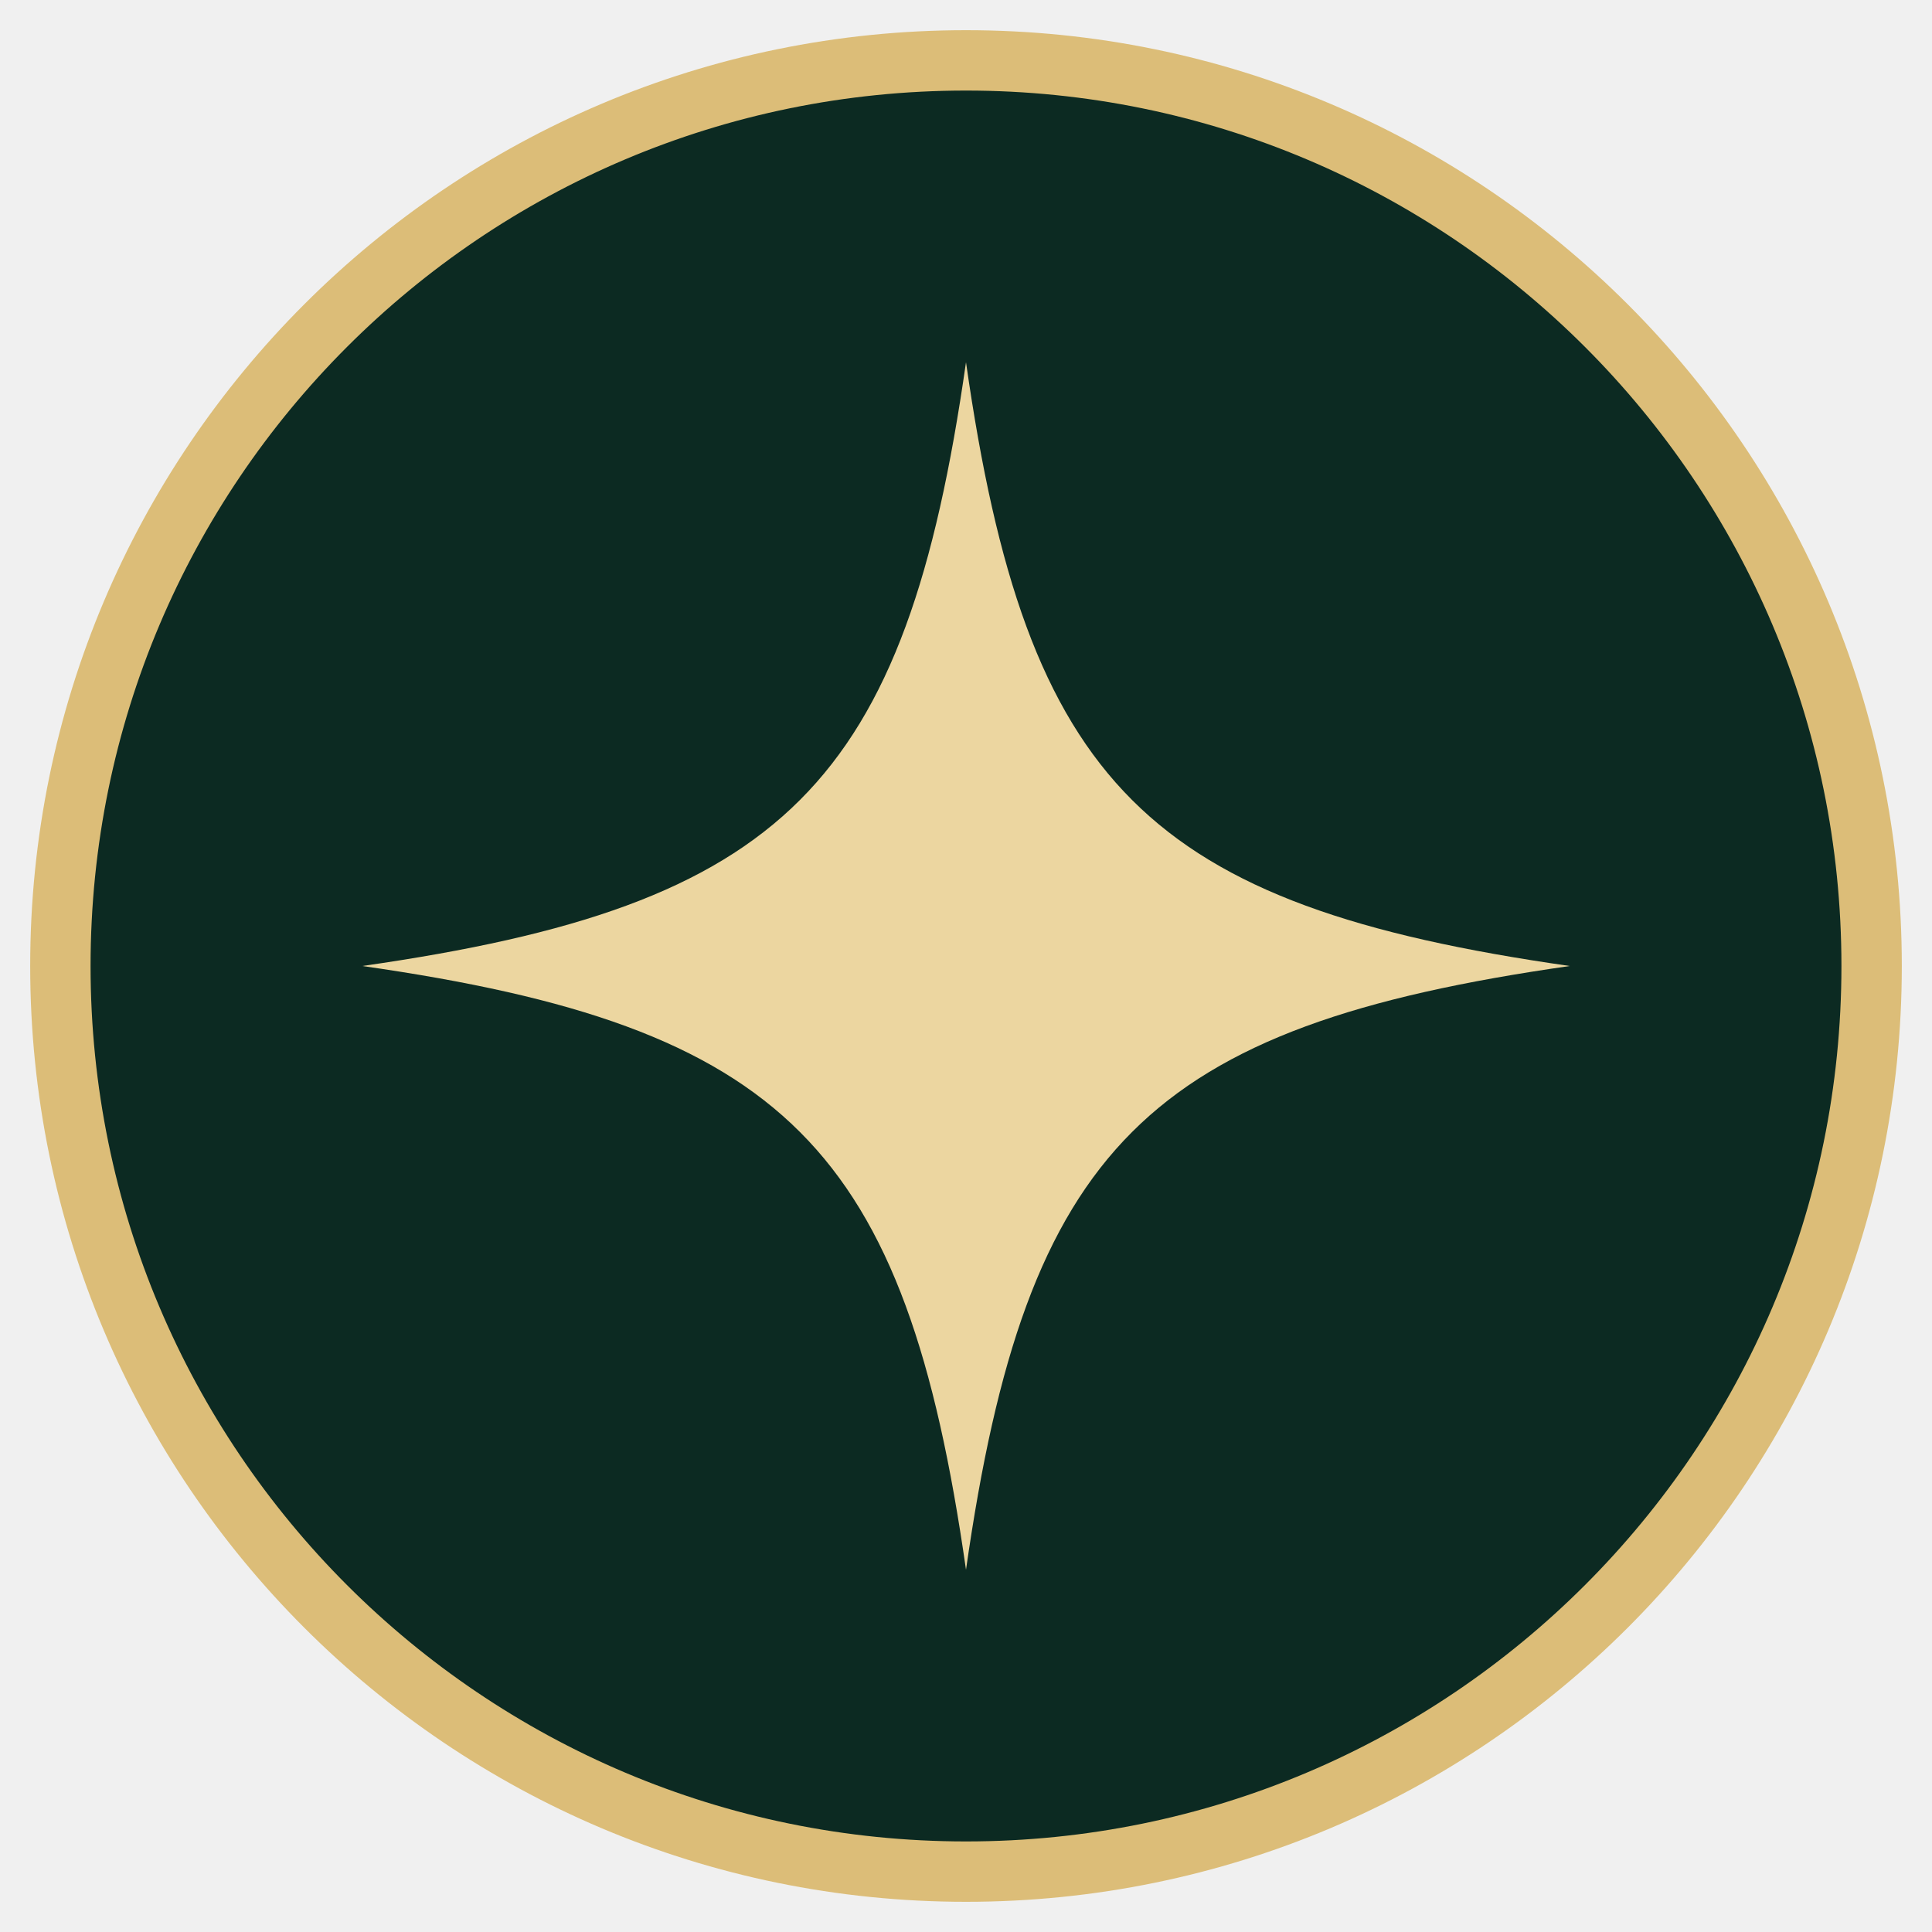
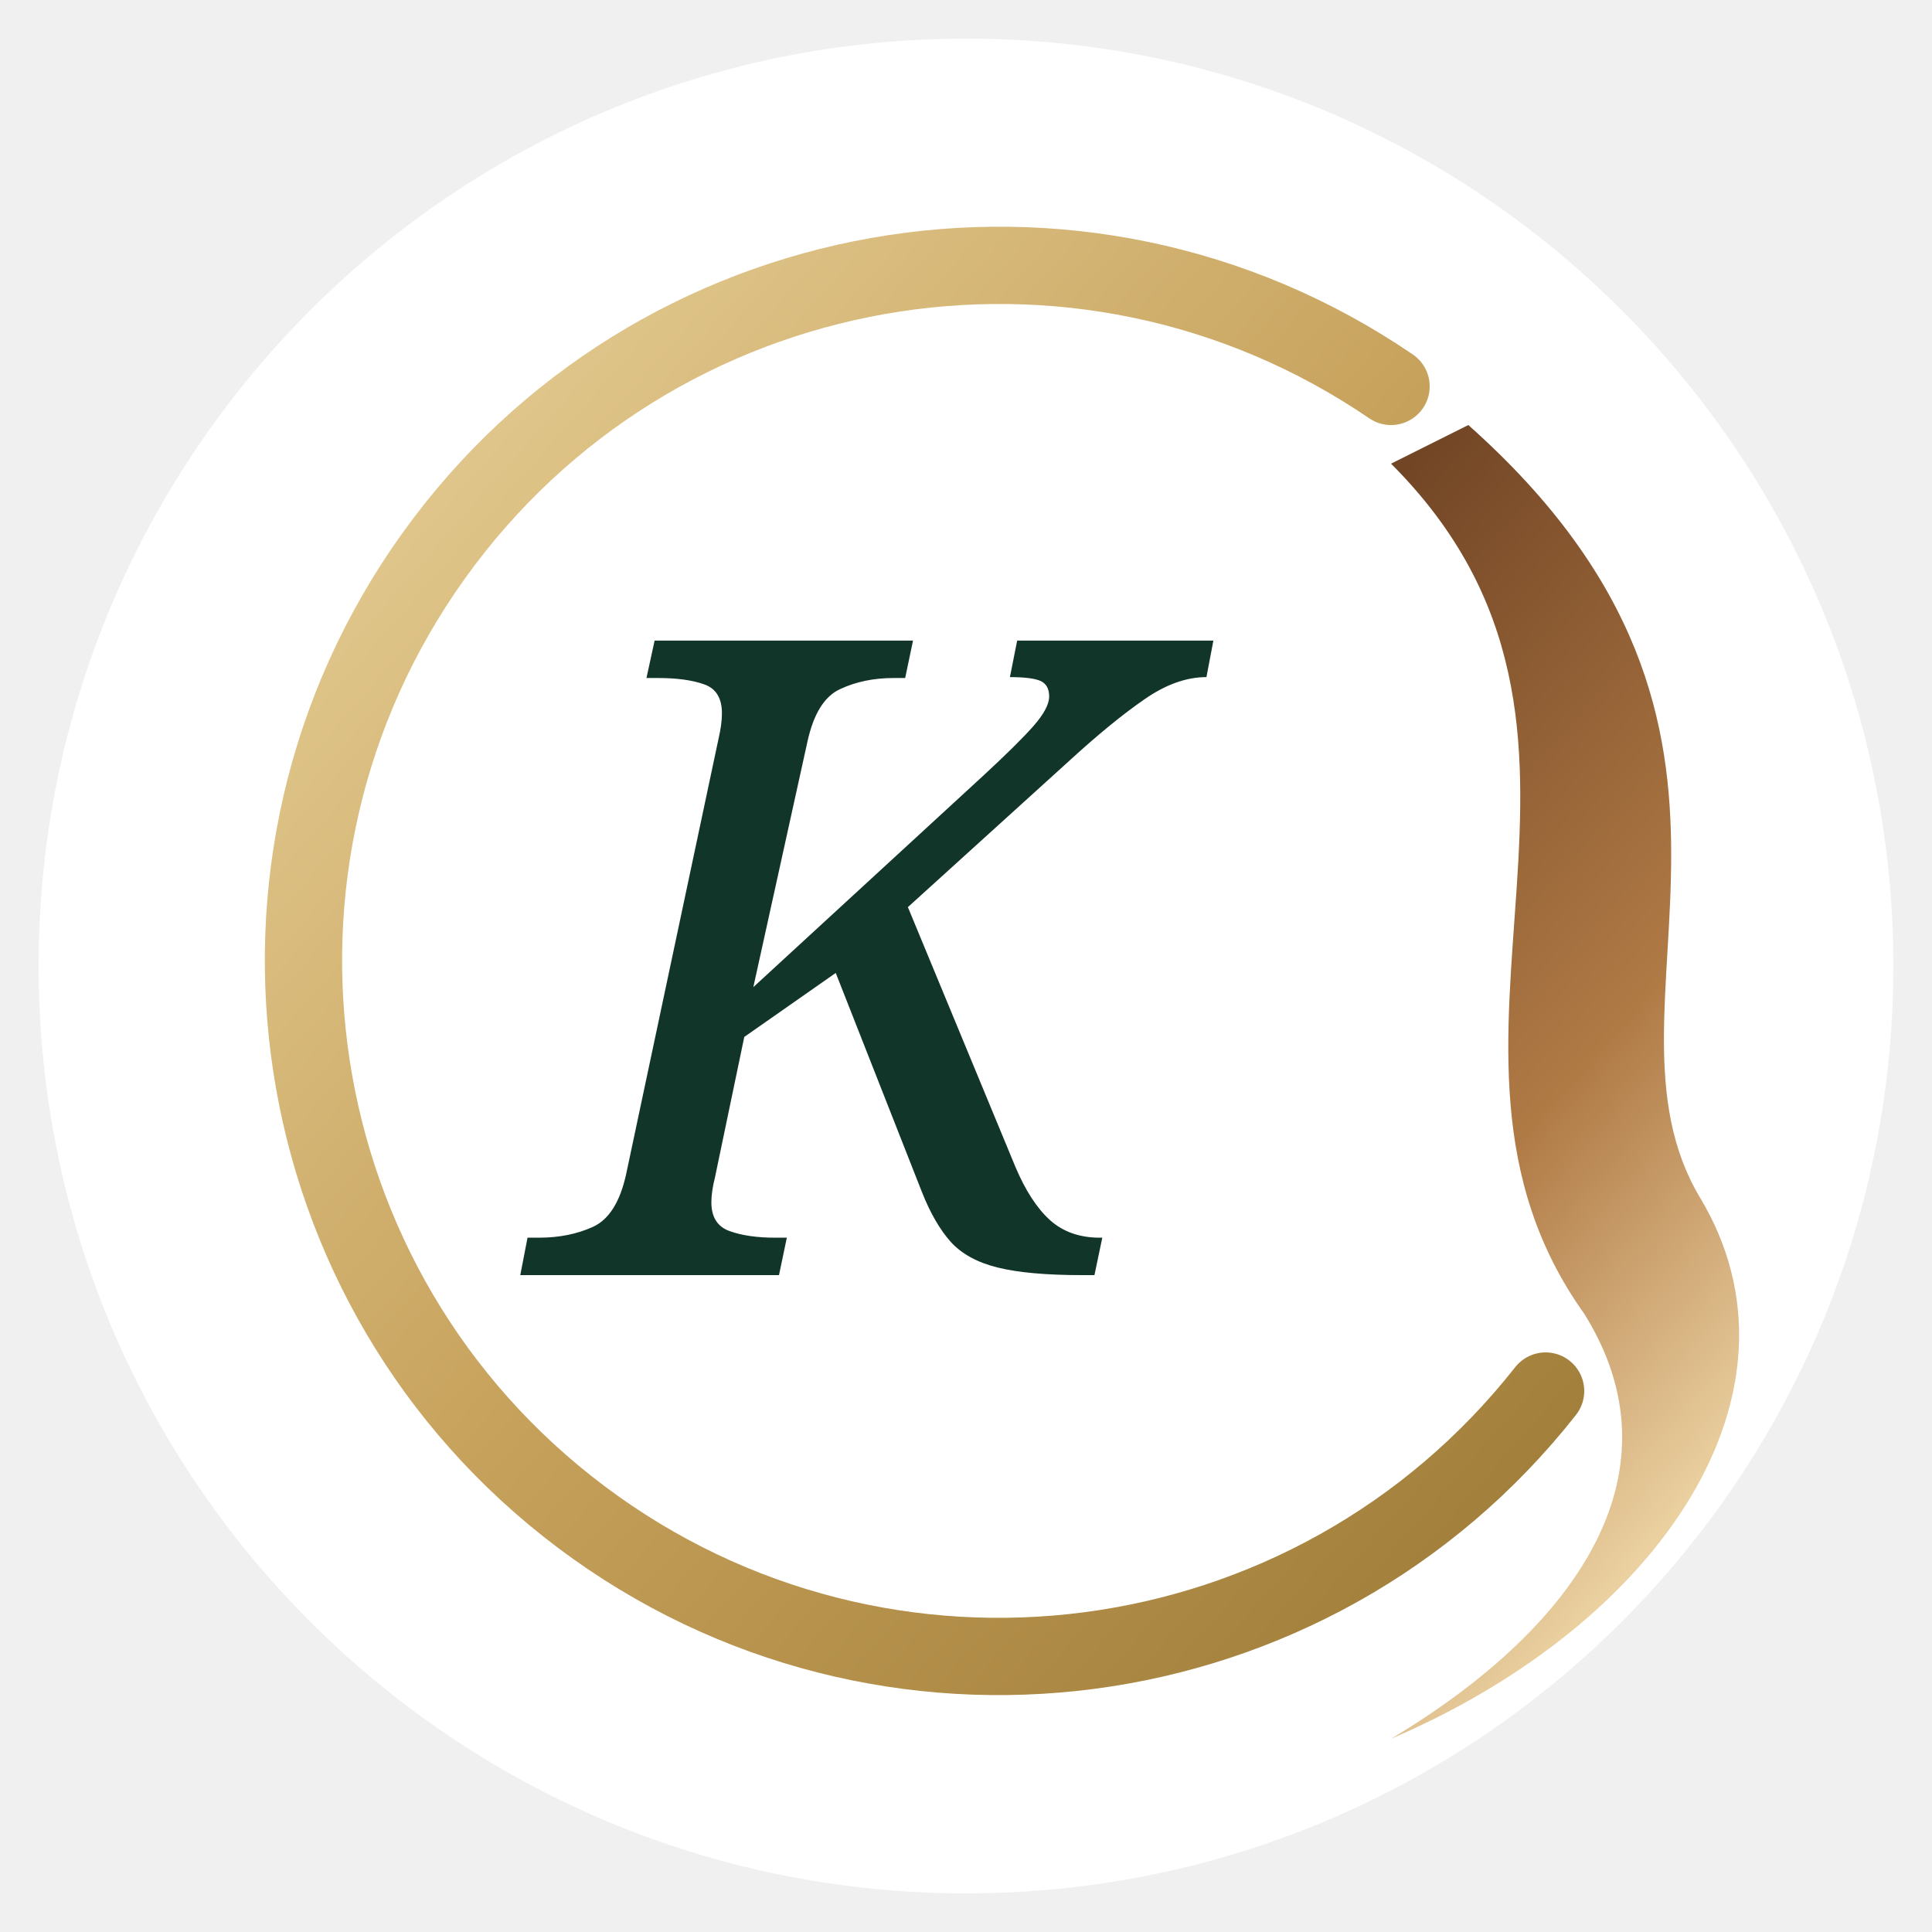
- <svg xmlns="http://www.w3.org/2000/svg" viewBox="0 0 64 64">
-   <circle cx="32" cy="32" r="30" fill="#0c2a22" stroke="#dcbd78" stroke-width="2" />
-   <path d="M32 12C34 26 38 30 52 32 38 34 34 38 32 52 30 38 26 34 12 32 26 30 30 26 32 12Z" fill="#ecd6a0" />
+ <svg xmlns="http://www.w3.org/2000/svg" viewBox="0 0 100 100">
+   <defs>
+     <linearGradient id="g" x1="0" y1="0" x2="1" y2="1">
+       <stop offset="0" stop-color="#e9d39c" />
+       <stop offset=".5" stop-color="#c6a15b" />
+       <stop offset="1" stop-color="#9c7a36" />
+     </linearGradient>
+     <linearGradient id="h" x1="0" y1="0" x2=".3" y2="1">
+       <stop offset="0" stop-color="#6e4223" />
+       <stop offset=".6" stop-color="#b07a45" />
+       <stop offset="1" stop-color="#ecd2a2" />
+     </linearGradient>
+   </defs>
+   <circle cx="50" cy="50" r="48" fill="#fff" />
+   <path d="M80 72A36 36 0 1 1 72 20" fill="none" stroke="url(#g)" stroke-width="4" stroke-linecap="round" />
+   <path d="M72 24C86 38 72 54 82 68 87 76 82 84 72 90 86 84 94 72 88 62 82 52 94 38 76 22Z" fill="url(#h)" />
+   <text x="44" y="66" text-anchor="middle" font-family="Georgia,serif" font-style="italic" font-size="46" fill="#12352a">K</text>
</svg>
